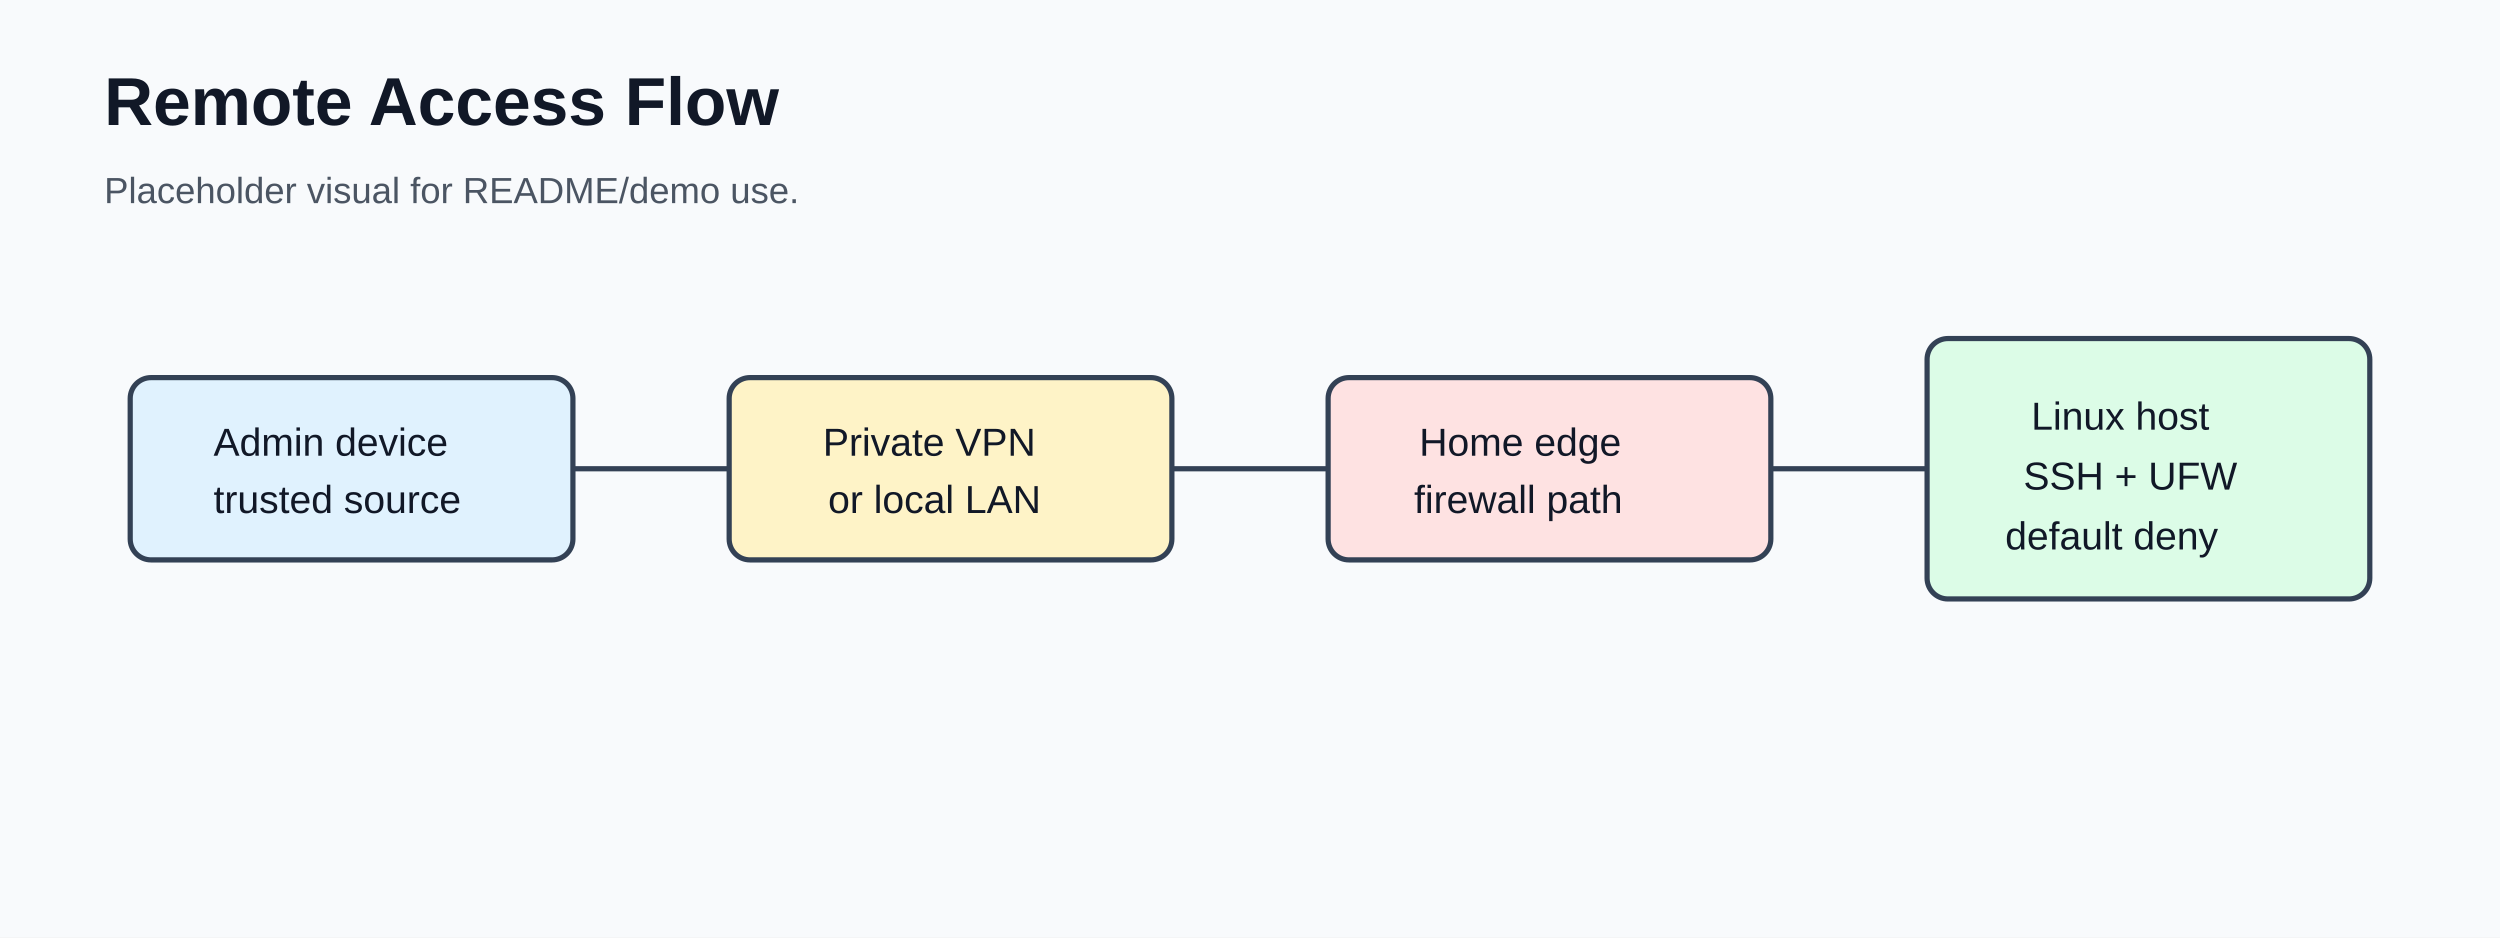
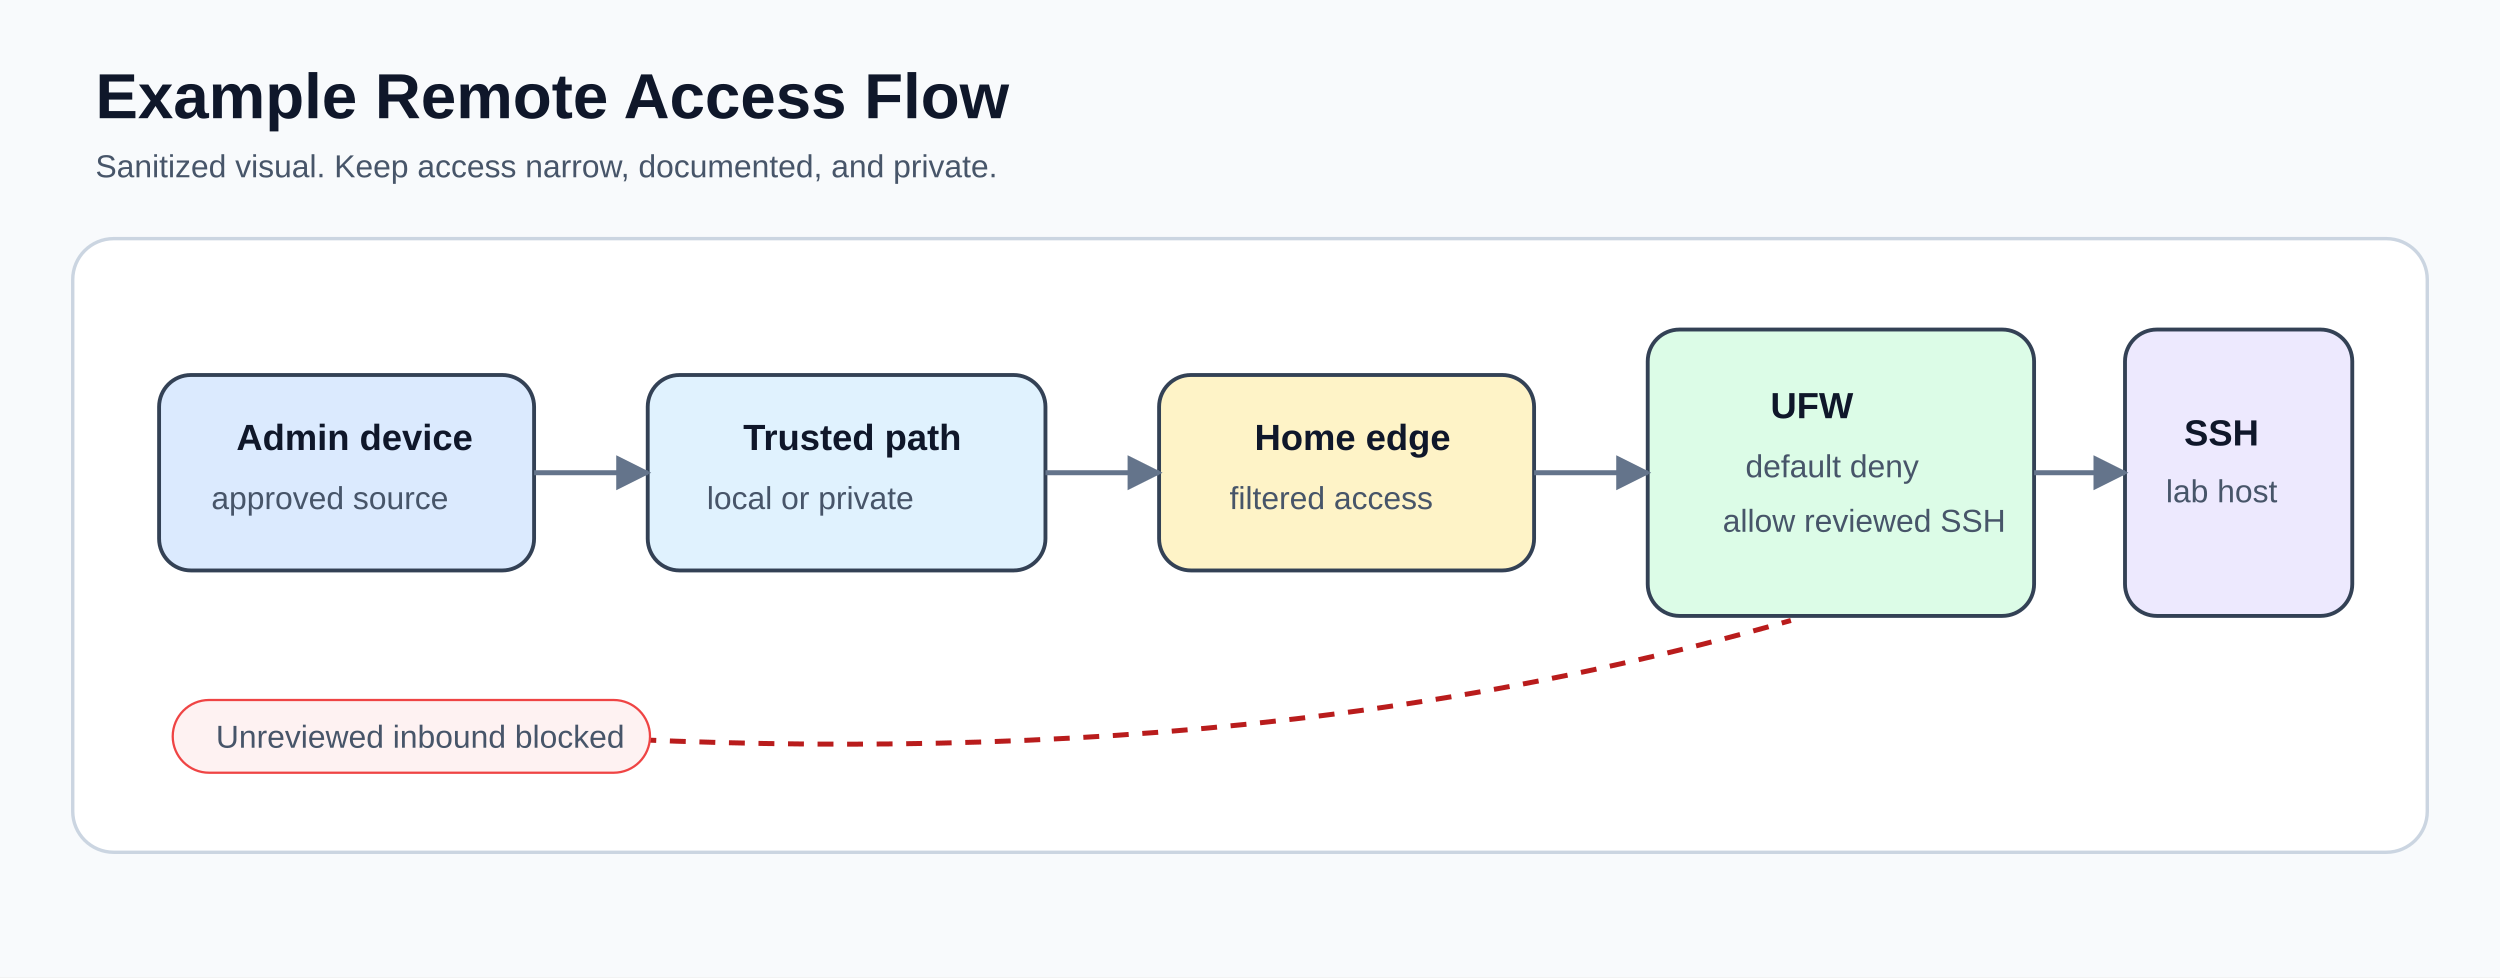
- <svg xmlns="http://www.w3.org/2000/svg" width="960" height="360" viewBox="0 0 960 360" role="img" aria-labelledby="title desc">
-   <rect width="960" height="360" fill="#f8fafc" />
-   <text x="40" y="48" font-family="Arial, sans-serif" font-size="26" font-weight="700" fill="#111827">Remote Access Flow</text>
-   <text x="40" y="78" font-family="Arial, sans-serif" font-size="14" fill="#4b5563">Placeholder visual for README/demo use.</text>
-   <g font-family="Arial, sans-serif" font-size="15" fill="#111827" stroke="#334155" stroke-width="2">
-     <rect x="50" y="145" width="170" height="70" rx="8" fill="#e0f2fe" />
-     <text x="82" y="175" stroke="none">Admin device</text>
-     <text x="82" y="197" stroke="none">trusted source</text>
-     <rect x="280" y="145" width="170" height="70" rx="8" fill="#fef3c7" />
-     <text x="316" y="175" stroke="none">Private VPN</text>
-     <text x="318" y="197" stroke="none">or local LAN</text>
-     <rect x="510" y="145" width="170" height="70" rx="8" fill="#fee2e2" />
-     <text x="545" y="175" stroke="none">Home edge</text>
-     <text x="543" y="197" stroke="none">firewall path</text>
-     <rect x="740" y="130" width="170" height="100" rx="8" fill="#dcfce7" />
-     <text x="780" y="165" stroke="none">Linux host</text>
-     <text x="777" y="188" stroke="none">SSH + UFW</text>
-     <text x="770" y="211" stroke="none">default deny</text>
-     <line x1="220" y1="180" x2="280" y2="180" />
-     <line x1="450" y1="180" x2="510" y2="180" />
-     <line x1="680" y1="180" x2="740" y2="180" />
-   </g>
+ <svg xmlns="http://www.w3.org/2000/svg" width="1100" height="430" viewBox="0 0 1100 430" role="img" aria-labelledby="title desc">
+   <defs>
+     <style>
+       .bg{fill:#f8fafc}.panel{fill:#fff;stroke:#cbd5e1;stroke-width:1.5}.node{stroke:#334155;stroke-width:1.7}.text{font-family:Arial,Helvetica,sans-serif;fill:#0f172a}.muted{fill:#475569}.small{font-size:14px}.label{font-size:16px;font-weight:700}.title{font-size:28px;font-weight:700}.line{stroke:#64748b;stroke-width:2.2;fill:none}.blocked{stroke:#b91c1c;stroke-width:2.2;stroke-dasharray:7 6;fill:none}.pill{fill:#fef2f2;stroke:#ef4444;stroke-width:1}
+     </style>
+     <marker id="arrow" viewBox="0 0 10 10" refX="9" refY="5" markerWidth="7" markerHeight="7" orient="auto-start-reverse">
+       <path d="M 0 0 L 10 5 L 0 10 z" fill="#64748b" />
+     </marker>
+   </defs>
+   <rect class="bg" width="1100" height="430" />
+   <text class="text title" x="42" y="52">Example Remote Access Flow</text>
+   <text class="text muted small" x="42" y="78">Sanitized visual. Keep access narrow, documented, and private.</text>
+   <rect class="panel" x="32" y="105" width="1036" height="270" rx="18" />
+   <rect class="node" x="70" y="165" width="165" height="86" rx="14" fill="#dbeafe" />
+   <text class="text label" x="104" y="198">Admin device</text>
+   <text class="text muted small" x="93" y="224">approved source</text>
+   <rect class="node" x="285" y="165" width="175" height="86" rx="14" fill="#e0f2fe" />
+   <text class="text label" x="327" y="198">Trusted path</text>
+   <text class="text muted small" x="311" y="224">local or private</text>
+   <rect class="node" x="510" y="165" width="165" height="86" rx="14" fill="#fef3c7" />
+   <text class="text label" x="552" y="198">Home edge</text>
+   <text class="text muted small" x="541" y="224">filtered access</text>
+   <rect class="node" x="725" y="145" width="170" height="126" rx="14" fill="#dcfce7" />
+   <text class="text label" x="779" y="184">UFW</text>
+   <text class="text muted small" x="768" y="210">default deny</text>
+   <text class="text muted small" x="758" y="234">allow reviewed SSH</text>
+   <rect class="node" x="935" y="145" width="100" height="126" rx="14" fill="#ede9fe" />
+   <text class="text label" x="961" y="196">SSH</text>
+   <text class="text muted small" x="953" y="221">lab host</text>
+   <path class="line" marker-end="url(#arrow)" d="M235 208 H285" />
+   <path class="line" marker-end="url(#arrow)" d="M460 208 H510" />
+   <path class="line" marker-end="url(#arrow)" d="M675 208 H725" />
+   <path class="line" marker-end="url(#arrow)" d="M895 208 H935" />
+   <path class="blocked" d="M165 318 C365 335 575 334 788 273" />
+   <rect class="pill" x="76" y="308" width="210" height="32" rx="16" />
+   <text class="text muted small" x="95" y="329">Unreviewed inbound blocked</text>
</svg>
